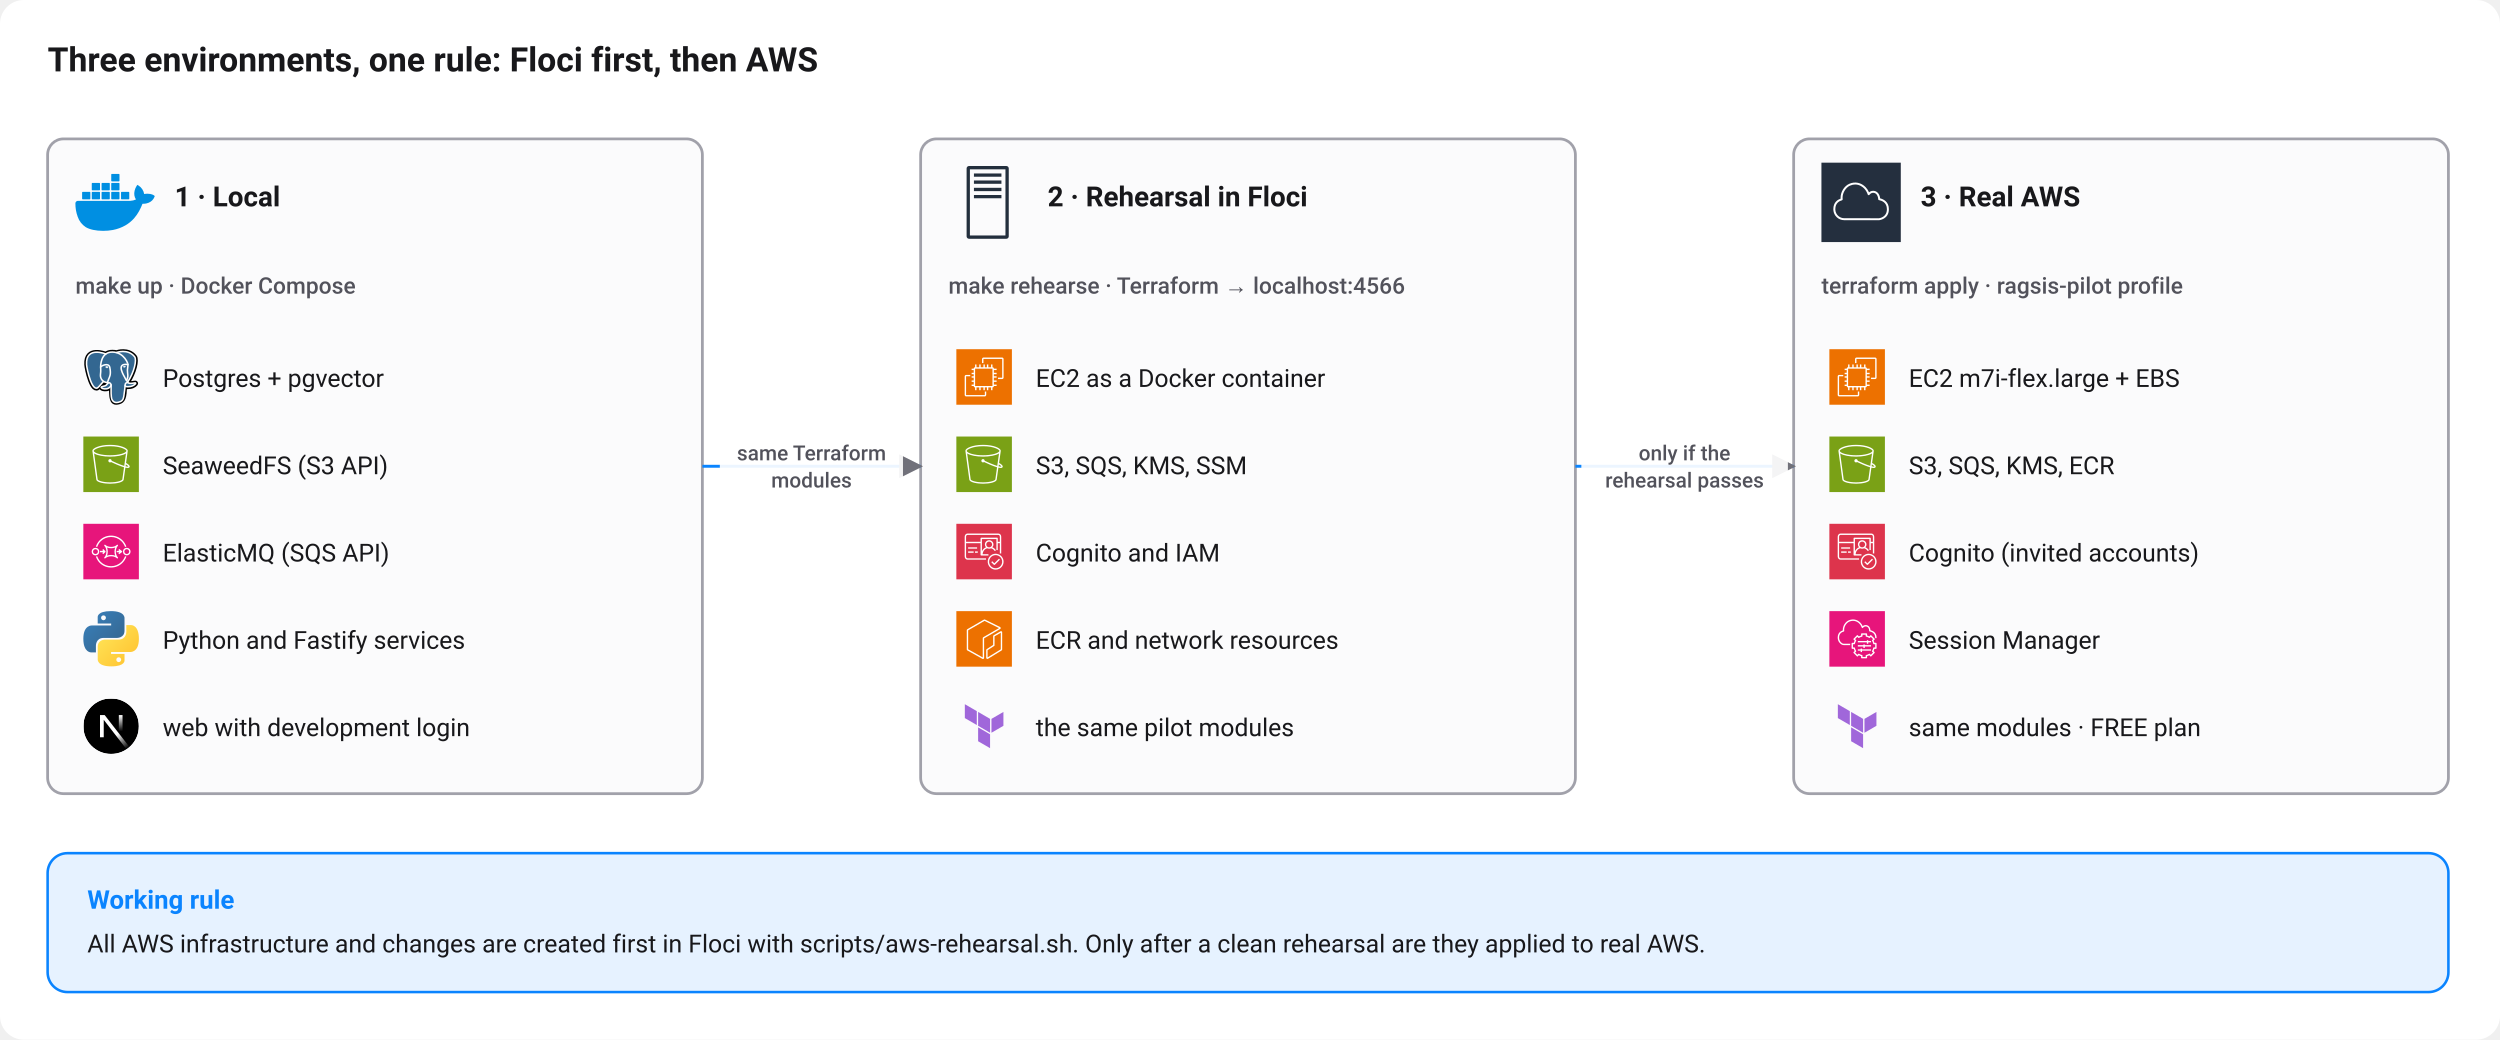
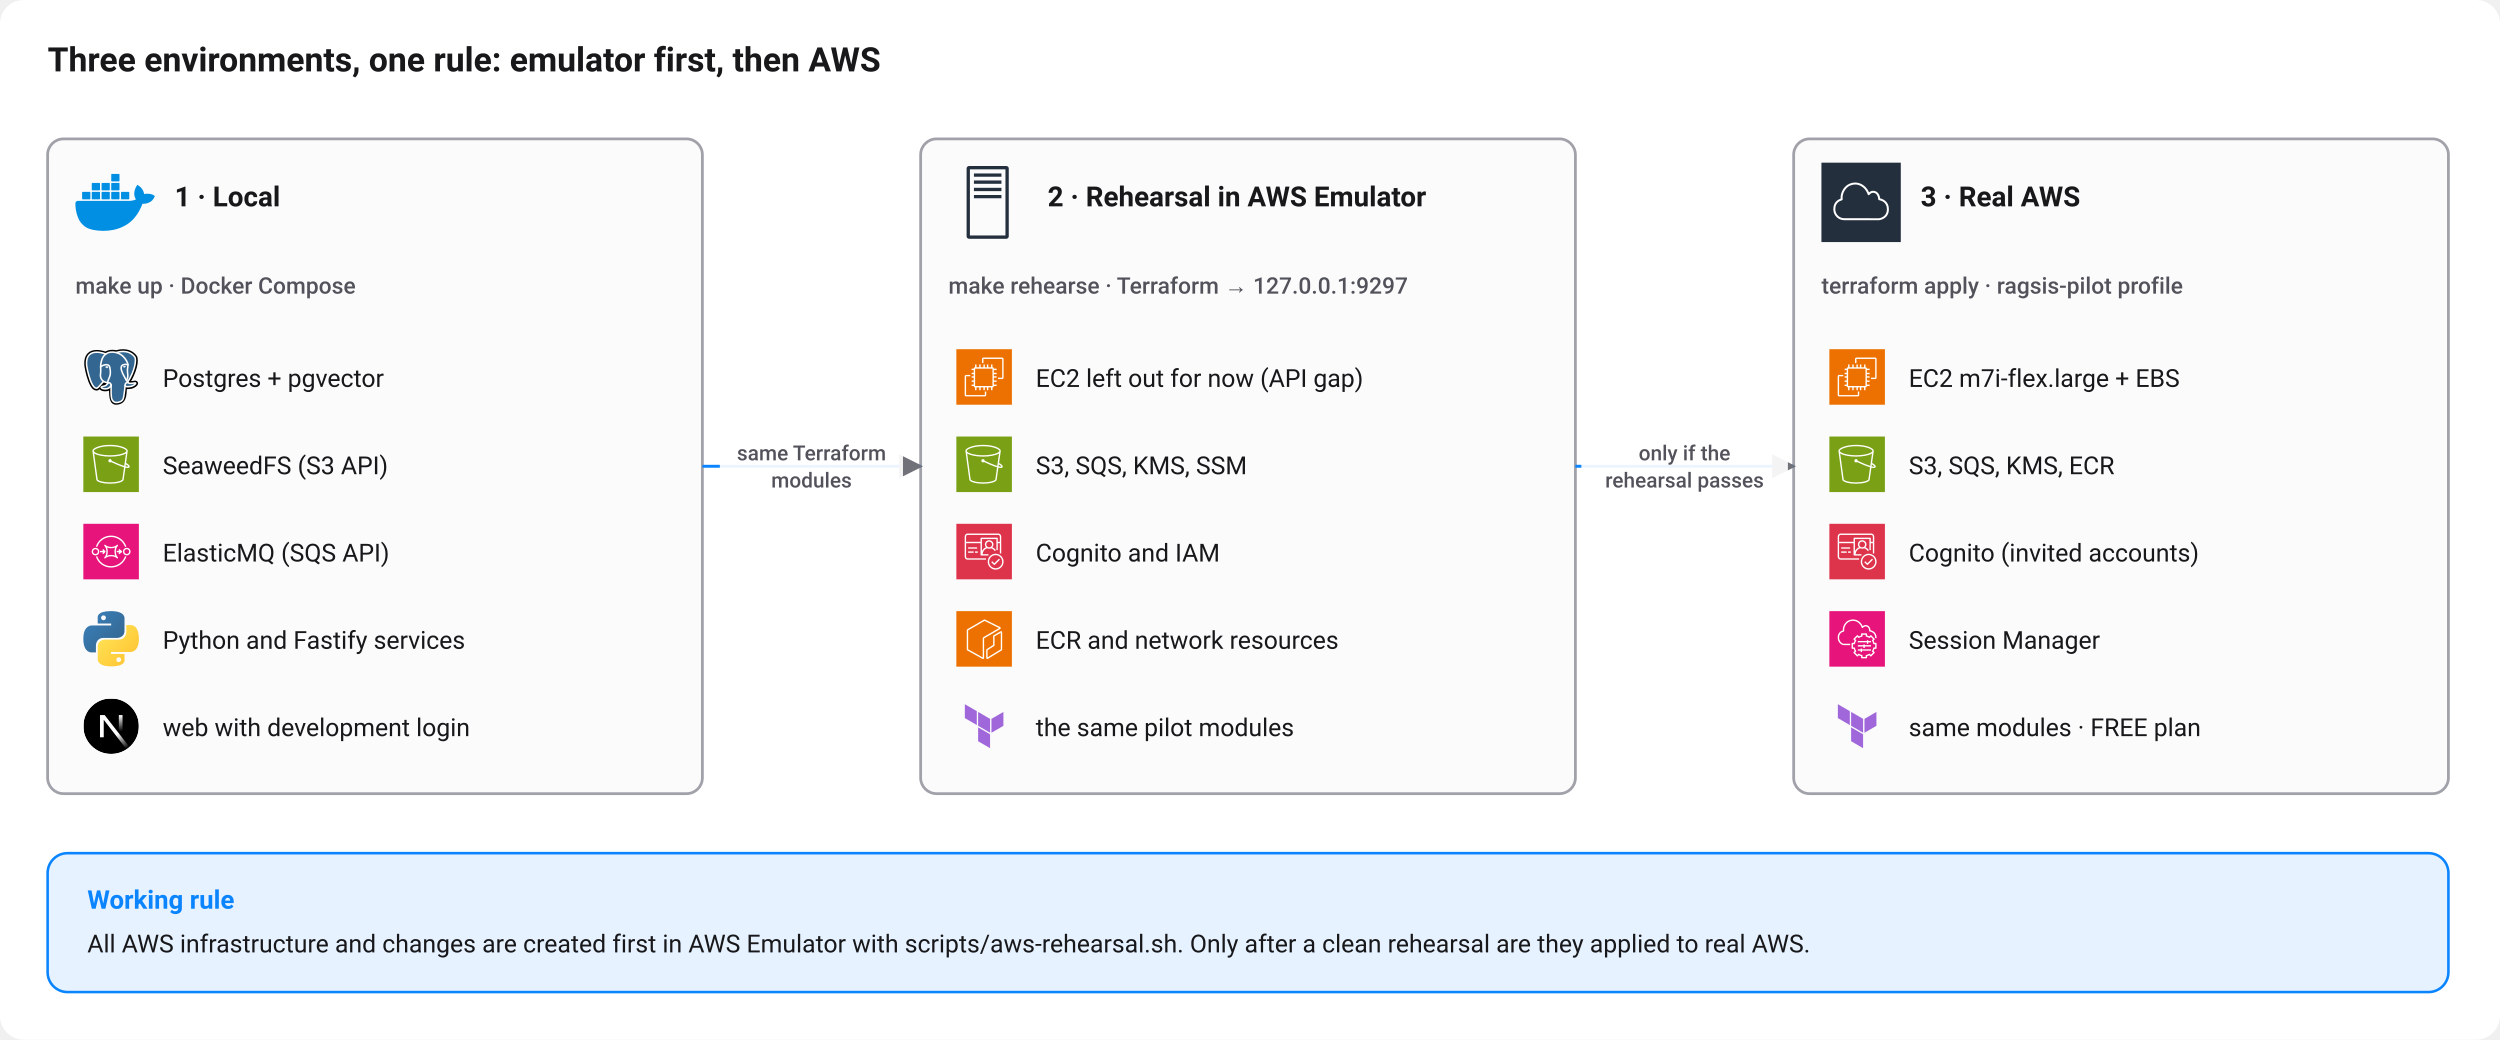
<svg xmlns="http://www.w3.org/2000/svg" viewBox="0 0 1260 524" width="1260" height="524" font-family="ui-sans-serif, system-ui, -apple-system, 'Segoe UI', Roboto, 'Helvetica Neue', Arial, sans-serif" role="img" aria-labelledby="t d">
  <defs>
    <marker id="arrow" viewBox="0 0 10 10" refX="9" refY="5" markerWidth="8" markerHeight="8" orient="auto">
      <path d="M0,0 L10,5 L0,10 z" fill="#71717a" />
    </marker>
    <marker id="arrow-s" viewBox="0 0 10 10" refX="1" refY="5" markerWidth="8" markerHeight="8" orient="auto-start-reverse">
      <path d="M0,0 L10,5 L0,10 z" fill="#71717a" />
    </marker>
  </defs>
  <rect width="1260" height="524" rx="12" fill="#ffffff" />
-   <text x="24.0" y="36.0" font-size="17" font-weight="700" fill="#18181b" text-anchor="start">Three environments, one rule: Floci first, then AWS</text>
+   <text x="24.0" y="36.0" font-size="17" font-weight="700" fill="#18181b" text-anchor="start">Three environments, one rule: emulator first, then AWS</text>
  <rect x="24" y="70" width="330" height="330" rx="8" fill="#fbfbfc" stroke="#a1a1aa" stroke-width="1.4" />
  <text x="36.0" y="89.0" font-size="12.5" font-weight="600" fill="#52525b" text-anchor="start" />
  <svg x="38.0" y="82.0" width="40.0" height="40.0" viewBox="0 0 24 24" preserveAspectRatio="xMidYMid meet">
    <g fill="#008fe2">
      <path d="M13.98 11.08h2.12a.19.19 0 0 0 .19-.19V9.01a.19.19 0 0 0-.19-.19h-2.12a.18.18 0 0 0-.18.18v1.9c0 .1.08.18.18.18m-2.95-5.43h2.12a.19.19 0 0 0 .18-.19V3.57a.19.19 0 0 0-.18-.18h-2.12a.18.18 0 0 0-.19.18v1.9c0 .1.09.18.19.18m0 2.71h2.12a.19.19 0 0 0 .18-.18V6.29a.19.19 0 0 0-.18-.18h-2.12a.18.18 0 0 0-.19.18v1.89c0 .1.09.18.19.18m-2.93 0h2.12a.19.19 0 0 0 .18-.18V6.29a.18.18 0 0 0-.18-.18H8.1a.18.18 0 0 0-.18.18v1.89c0 .1.08.18.18.18m-2.96 0h2.11a.19.19 0 0 0 .19-.18V6.29a.18.18 0 0 0-.19-.18H5.14a.19.19 0 0 0-.19.18v1.89c0 .1.08.18.19.18m5.89 2.72h2.12a.19.19 0 0 0 .18-.19V9.01a.19.19 0 0 0-.18-.19h-2.12a.18.18 0 0 0-.19.18v1.9c0 .1.09.18.19.18m-2.93 0h2.12a.18.18 0 0 0 .18-.19V9.01a.18.18 0 0 0-.18-.19H8.1a.18.18 0 0 0-.18.18v1.9c0 .1.08.18.18.18m-2.96 0h2.11a.18.18 0 0 0 .19-.19V9.01a.18.18 0 0 0-.18-.19H5.14a.19.19 0 0 0-.19.19v1.88c0 .1.08.19.19.19m-2.92 0h2.12a.18.18 0 0 0 .18-.19V9.01a.18.18 0 0 0-.18-.19H2.22a.18.18 0 0 0-.19.18v1.9c0 .1.08.18.19.18m21.54-1.19c-.06-.05-.67-.51-1.95-.51-.34 0-.68.03-1.01.09a3.77 3.77 0 0 0-1.72-2.57l-.34-.2-.23.33a4.6 4.6 0 0 0-.6 1.43c-.24.97-.1 1.88.4 2.66a4.7 4.7 0 0 1-1.75.42H.76a.75.75 0 0 0-.76.75 11.38 11.38 0 0 0 .7 4.06 6.03 6.03 0 0 0 2.4 3.12c1.18.73 3.1 1.14 5.28 1.14.98 0 1.96-.08 2.93-.26a12.25 12.25 0 0 0 3.82-1.4 10.5 10.5 0 0 0 2.61-2.13c1.25-1.42 2-3 2.55-4.4h.23c1.37 0 2.21-.55 2.68-1 .3-.3.55-.66.7-1.06l.1-.28Z" />
    </g>
  </svg>
  <text x="88.0" y="104.0" font-size="14" font-weight="700" fill="#18181b" text-anchor="start">1 · Local</text>
  <text x="38.0" y="148.0" font-size="11.5" font-weight="500" fill="#52525b" text-anchor="start">make up · Docker Compose</text>
  <svg x="42.0" y="176.0" width="28.0" height="28.0" viewBox="0 0 432.071 445.383" preserveAspectRatio="xMidYMid meet">
    <g style="fill-rule:nonzero;clip-rule:nonzero;fill:none;stroke:#fff;stroke-width:12.465;stroke-linecap:round;stroke-linejoin:round;stroke-miterlimit:4">
      <path d="M323.205 324.227c2.833-23.601 1.984-27.062 19.563-23.239l4.463.392c13.517.615 31.199-2.174 41.587-7 22.362-10.376 35.622-27.7 13.572-23.148-50.297 10.376-53.755-6.655-53.755-6.655 53.111-78.803 75.313-178.836 56.149-203.322-52.27-66.789-142.748-35.206-144.262-34.386l-.482.089c-9.938-2.062-21.06-3.294-33.554-3.496-22.761-.374-40.032 5.967-53.133 15.904 0 0-161.408-66.498-153.899 83.628 1.597 31.936 45.777 241.655 98.47 178.31 19.259-23.163 37.871-42.748 37.871-42.748 9.242 6.14 20.307 9.272 31.912 8.147l.897-.765c-.281 2.876-.157 5.689.359 9.019-13.572 15.167-9.584 17.83-36.723 23.416-27.457 5.659-11.326 15.734-.797 18.367 12.768 3.193 42.305 7.716 62.268-20.224l-.795 3.188c5.325 4.26 4.965 30.619 5.72 49.452.756 18.834 2.017 36.409 5.856 46.771 3.839 10.36 8.369 37.05 44.036 29.406 29.809-6.388 52.6-15.582 54.677-101.107" style="fill:#000;stroke:#000;stroke-width:37.395;stroke-linecap:butt;stroke-linejoin:miter" />
      <path stroke="none" d="M402.395 271.23c-50.302 10.376-53.76-6.655-53.76-6.655 53.111-78.808 75.313-178.843 56.153-203.326-52.27-66.785-142.752-35.2-144.262-34.38l-.486.087c-9.938-2.063-21.06-3.292-33.56-3.496-22.761-.373-40.026 5.967-53.127 15.902 0 0-161.411-66.495-153.904 83.63 1.597 31.938 45.776 241.657 98.471 178.312 19.26-23.163 37.869-42.748 37.869-42.748 9.243 6.14 20.308 9.272 31.908 8.147l.901-.765c-.28 2.876-.152 5.689.361 9.019-13.575 15.167-9.586 17.83-36.723 23.416-27.459 5.659-11.328 15.734-.796 18.367 12.768 3.193 42.307 7.716 62.266-20.224l-.796 3.188c5.319 4.26 9.054 27.711 8.428 48.969-.626 21.259-1.044 35.854 3.147 47.254 4.191 11.4 8.368 37.05 44.042 29.406 29.809-6.388 45.256-22.942 47.405-50.555 1.525-19.631 4.976-16.729 5.194-34.28l2.768-8.309c3.192-26.611.507-35.196 18.872-31.203l4.463.392c13.517.615 31.208-2.174 41.591-7 22.358-10.376 35.618-27.7 13.573-23.148z" style="fill:#336791;stroke:none" />
      <path d="M215.866 286.484c-1.385 49.516.348 99.377 5.193 111.495 4.848 12.118 15.223 35.688 50.9 28.045 29.806-6.39 40.651-18.756 45.357-46.051 3.466-20.082 10.148-75.854 11.005-87.281M173.104 38.256S11.583-27.76 19.092 122.365c1.597 31.938 45.779 241.664 98.473 178.316 19.256-23.166 36.671-41.335 36.671-41.335M260.349 26.207c-5.591 1.753 89.848-34.889 144.087 34.417 19.159 24.484-3.043 124.519-56.153 203.329" />
      <path d="M348.282 263.953s3.461 17.036 53.764 6.653c22.04-4.552 8.776 12.774-13.577 23.155-18.345 8.514-59.474 10.696-60.146-1.069-1.729-30.355 21.647-21.133 19.96-28.739-1.525-6.85-11.979-13.573-18.894-30.338-6.037-14.633-82.796-126.849 21.287-110.183 3.813-.789-27.146-99.002-124.553-100.599-97.385-1.597-94.19 119.762-94.19 119.762" style="stroke-linejoin:bevel" />
      <path d="M188.604 274.334c-13.577 15.166-9.584 17.829-36.723 23.417-27.459 5.66-11.326 15.733-.797 18.365 12.768 3.195 42.307 7.718 62.266-20.229 6.078-8.509-.036-22.086-8.385-25.547-4.034-1.671-9.428-3.765-16.361 3.994z" />
      <path d="M187.715 274.069c-1.368-8.917 2.93-19.528 7.536-31.942 6.922-18.626 22.893-37.255 10.117-96.339-9.523-44.029-73.396-9.163-73.436-3.193-.039 5.968 2.889 30.26-1.067 58.548-5.162 36.913 23.488 68.132 56.479 64.938" />
      <path d="M172.517 141.7c-.288 2.039 3.733 7.48 8.976 8.207 5.234.73 9.714-3.522 9.998-5.559.284-2.039-3.732-4.285-8.977-5.015-5.237-.731-9.719.333-9.996 2.367z" style="fill:#fff;stroke-width:4.155;stroke-linecap:butt;stroke-linejoin:miter" />
      <path d="M331.941 137.543c.284 2.039-3.732 7.48-8.976 8.207-5.238.73-9.718-3.522-10.005-5.559-.277-2.039 3.74-4.285 8.979-5.015 5.239-.73 9.718.333 10.002 2.368z" style="fill:#fff;stroke-width:2.078;stroke-linecap:butt;stroke-linejoin:miter" />
      <path d="M350.676 123.432c.863 15.994-3.445 26.888-3.988 43.914-.804 24.748 11.799 53.074-7.191 81.435" />
    </g>
  </svg>
  <text x="82.0" y="195.0" font-size="12.5" font-weight="400" fill="#18181b" text-anchor="start">Postgres + pgvector</text>
  <svg x="42.0" y="220.0" width="28.0" height="28.0" viewBox="0 0 80 80" preserveAspectRatio="xMidYMid meet">
    <g stroke="none" stroke-width="1" fill="none" fill-rule="evenodd">
      <g fill="#7AA116">
        <rect x="0" y="0" width="80" height="80" />
      </g>
      <g transform="translate(12.9999, 11.9996)" fill="#FFFFFF">
        <path d="M47.836,30.893 L48.22,28.189 C51.761,30.31 51.807,31.186 51.806,31.21 C51.8,31.215 51.196,31.719 47.836,30.893 L47.836,30.893 Z M45.893,30.353 C39.773,28.501 31.25,24.591 27.801,22.961 C27.801,22.947 27.805,22.934 27.805,22.92 C27.805,21.595 26.727,20.517 25.401,20.517 C24.077,20.517 22.999,21.595 22.999,22.92 C22.999,24.245 24.077,25.323 25.401,25.323 C25.983,25.323 26.511,25.106 26.928,24.761 C30.986,26.682 39.443,30.535 45.608,32.355 L43.17,49.561 C43.163,49.608 43.16,49.655 43.16,49.702 C43.16,51.217 36.453,54 25.494,54 C14.419,54 7.641,51.217 7.641,49.702 C7.641,49.656 7.638,49.611 7.632,49.566 L2.538,12.359 C6.947,15.394 16.43,17 25.5,17 C34.556,17 44.023,15.4 48.441,12.374 L45.893,30.353 Z M2,8.478 C2.072,7.162 9.634,2 25.5,2 C41.364,2 48.927,7.161 49,8.478 L49,8.927 C48.13,11.878 38.33,15 25.5,15 C12.648,15 2.843,11.868 2,8.913 L2,8.478 Z M51,8.5 C51,5.035 41.066,0 25.5,0 C9.934,0 0,5.035 0,8.5 L0.094,9.254 L5.642,49.778 C5.775,54.31 17.861,56 25.494,56 C34.966,56 45.029,53.822 45.159,49.781 L47.555,32.884 C48.888,33.203 49.985,33.366 50.866,33.366 C52.049,33.366 52.849,33.077 53.334,32.499 C53.732,32.025 53.884,31.451 53.77,30.84 C53.511,29.456 51.868,27.964 48.522,26.055 L50.898,9.293 L51,8.5 Z" />
      </g>
    </g>
  </svg>
  <text x="82.0" y="239.0" font-size="12.5" font-weight="400" fill="#18181b" text-anchor="start">SeaweedFS (S3 API)</text>
  <svg x="42.0" y="264.0" width="28.0" height="28.0" viewBox="0 0 80 80" preserveAspectRatio="xMidYMid meet">
    <g stroke="none" stroke-width="1" fill="none" fill-rule="evenodd">
      <g fill="#E7157B">
        <rect x="0" y="0" width="80" height="80" />
      </g>
      <path d="M28.717,43.688 L31.719,40.722 C31.907,40.536 32.013,40.283 32.014,40.02 C32.015,39.756 31.91,39.503 31.723,39.316 L28.721,36.316 L27.302,37.718 L28.59,39.006 L24.009,39.006 L24.009,40.994 L28.606,40.994 L27.306,42.278 L28.717,43.688 Z M51.628,43.778 L55.63,40.793 C55.88,40.605 56.03,40.311 56.03,39.999 C56.03,39.686 55.88,39.391 55.629,39.203 L51.627,36.222 L50.426,37.813 L52.027,39.006 L48.024,39.006 L48.024,40.994 L52.026,40.994 L50.425,42.187 L51.628,43.778 Z M35.208,40 C35.208,42.111 34.843,44.101 34.16,45.833 C35.961,45.141 37.991,44.795 40.019,44.795 C42.048,44.795 44.078,45.141 45.877,45.833 C45.196,44.101 44.83,42.111 44.83,40 C44.83,37.889 45.196,35.9 45.877,34.167 C42.278,35.55 37.761,35.55 34.16,34.167 C34.843,35.9 35.208,37.889 35.208,40 L35.208,40 Z M30.306,49.651 C30.111,49.457 30.013,49.203 30.013,48.948 C30.013,48.694 30.111,48.439 30.306,48.245 C32.122,46.441 33.207,43.358 33.207,40 C33.207,36.642 32.122,33.559 30.306,31.755 C30.111,31.561 30.013,31.306 30.013,31.052 C30.013,30.797 30.111,30.543 30.306,30.349 C30.697,29.96 31.33,29.96 31.721,30.349 C35.598,34.202 44.44,34.202 48.318,30.349 C48.709,29.96 49.341,29.96 49.733,30.349 C49.928,30.543 50.026,30.797 50.026,31.052 C50.026,31.306 49.928,31.561 49.733,31.755 C47.916,33.559 46.832,36.642 46.832,40 C46.832,43.358 47.916,46.441 49.733,48.245 C49.928,48.439 50.026,48.694 50.026,48.948 C50.026,49.203 49.928,49.457 49.733,49.651 C49.537,49.845 49.281,49.943 49.025,49.943 C48.769,49.943 48.513,49.845 48.318,49.651 C44.44,45.798 35.598,45.798 31.721,49.651 C31.33,50.04 30.697,50.04 30.306,49.651 L30.306,49.651 Z M66.001,40.005 C66.001,39.078 65.638,38.207 64.978,37.552 C64.298,36.875 63.403,36.538 62.51,36.538 C61.616,36.538 60.722,36.875 60.041,37.552 C58.679,38.904 58.679,41.105 60.041,42.458 C61.402,43.81 63.615,43.811 64.978,42.458 C65.638,41.803 66.001,40.932 66.001,40.005 L66.001,40.005 Z M66.393,43.864 C65.323,44.928 63.917,45.459 62.51,45.459 C61.103,45.459 59.697,44.928 58.626,43.864 C56.484,41.736 56.484,38.274 58.626,36.146 C60.769,34.017 64.253,34.019 66.393,36.146 C68.536,38.274 68.536,41.736 66.393,43.864 L66.393,43.864 Z M20.98,40.028 C20.98,39.101 20.617,38.23 19.957,37.575 C19.298,36.92 18.421,36.559 17.489,36.559 C16.557,36.559 15.681,36.92 15.02,37.575 C14.361,38.23 13.999,39.101 13.999,40.028 C13.999,40.953 14.361,41.824 15.02,42.481 C16.34,43.79 18.639,43.79 19.957,42.481 C20.617,41.824 20.98,40.953 20.98,40.028 L20.98,40.028 Z M21.372,43.887 C20.302,44.95 18.896,45.482 17.489,45.482 C16.083,45.482 14.677,44.95 13.605,43.887 C11.465,41.759 11.465,38.297 13.605,36.169 C15.748,34.041 19.231,34.041 21.372,36.169 C23.514,38.297 23.514,41.759 21.372,43.887 L21.372,43.887 Z M54.896,54.856 C50.901,58.826 45.589,61.011 39.939,61.011 C34.288,61.011 28.976,58.826 24.982,54.856 C22.242,52.135 20.734,48.883 19.951,46.635 L18.06,47.285 C18.912,49.731 20.558,53.273 23.567,56.262 C27.939,60.608 33.753,63 39.939,63 C46.124,63 51.938,60.608 56.311,56.262 C58.837,53.753 60.85,50.564 61.979,47.282 L60.086,46.638 C59.053,49.638 57.21,52.557 54.896,54.856 L54.896,54.856 Z M19.95,33.366 L18.061,32.714 C19.272,29.25 21.229,26.061 23.573,23.733 C27.943,19.391 33.755,17 39.939,17 C46.123,17 51.935,19.391 56.305,23.733 C58.771,26.184 60.84,29.457 61.977,32.714 L60.088,33.366 C59.044,30.384 57.15,27.385 54.89,25.139 C50.898,21.172 45.588,18.989 39.939,18.989 C34.29,18.989 28.98,21.172 24.988,25.139 C22.854,27.26 21.065,30.182 19.95,33.366 L19.95,33.366 Z" fill="#FFFFFF" />
    </g>
  </svg>
  <text x="82.0" y="283.0" font-size="12.5" font-weight="400" fill="#18181b" text-anchor="start">ElasticMQ (SQS API)</text>
  <svg x="42.0" y="308.0" width="28.0" height="28.0" viewBox="16 16 32 32" preserveAspectRatio="xMidYMid meet">
    <g fill="none">
      <path fill="url(#i109-a)" d="M31.885 16c-8.124 0-7.617 3.523-7.617 3.523l.01 3.65h7.752v1.095H21.197S16 23.678 16 31.876c0 8.196 4.537 7.906 4.537 7.906h2.708v-3.804s-.146-4.537 4.465-4.537h7.688s4.32.07 4.32-4.175v-7.019S40.374 16 31.885 16zm-4.275 2.454a1.394 1.394 0 1 1 0 2.79 1.393 1.393 0 0 1-1.395-1.395c0-.771.624-1.395 1.395-1.395z" />
      <path fill="url(#i109-b)" d="M32.115 47.833c8.124 0 7.617-3.523 7.617-3.523l-.01-3.65H31.97v-1.095h10.832S48 40.155 48 31.958c0-8.197-4.537-7.906-4.537-7.906h-2.708v3.803s.146 4.537-4.465 4.537h-7.688s-4.32-.07-4.32 4.175v7.019s-.656 4.247 7.833 4.247zm4.275-2.454a1.393 1.393 0 0 1-1.395-1.395 1.394 1.394 0 1 1 1.395 1.395z" />
      <defs>
        <linearGradient id="i109-a" x1="19.075" x2="34.898" y1="18.782" y2="34.658" gradientUnits="userSpaceOnUse">
          <stop stop-color="#387EB8" />
          <stop offset="1" stop-color="#366994" />
        </linearGradient>
        <linearGradient id="i109-b" x1="28.809" x2="45.803" y1="28.882" y2="45.163" gradientUnits="userSpaceOnUse">
          <stop stop-color="#FFE052" />
          <stop offset="1" stop-color="#FFC331" />
        </linearGradient>
      </defs>
    </g>
  </svg>
  <text x="82.0" y="327.0" font-size="12.5" font-weight="400" fill="#18181b" text-anchor="start">Python and Fastify services</text>
  <svg x="42.0" y="352.0" width="28.0" height="28.0" viewBox="0 0 180 180" preserveAspectRatio="xMidYMid meet">
    <mask height="180" id="i110-:r8:mask0_408_134" maskUnits="userSpaceOnUse" width="180" x="0" y="0" style="mask-type: alpha;">
      <circle cx="90" cy="90" fill="black" r="90" />
    </mask>
    <g mask="url(#i110-:r8:mask0_408_134)">
      <circle cx="90" cy="90" data-circle="true" fill="black" r="90" />
      <path d="M149.508 157.52L69.142 54H54V125.97H66.114V69.384L139.999 164.845C143.333 162.614 146.509 160.165 149.508 157.52Z" fill="url(#i110-:r8:paint0_linear_408_134)" />
      <rect fill="url(#i110-:r8:paint1_linear_408_134)" height="72" width="12" x="115" y="54" />
    </g>
    <defs>
      <linearGradient gradientUnits="userSpaceOnUse" id="i110-:r8:paint0_linear_408_134" x1="109" x2="144.5" y1="116.5" y2="160.5">
        <stop stop-color="white" />
        <stop offset="1" stop-color="white" stop-opacity="0" />
      </linearGradient>
      <linearGradient gradientUnits="userSpaceOnUse" id="i110-:r8:paint1_linear_408_134" x1="121" x2="120.799" y1="54" y2="106.875">
        <stop stop-color="white" />
        <stop offset="1" stop-color="white" stop-opacity="0" />
      </linearGradient>
    </defs>
  </svg>
  <text x="82.0" y="371.0" font-size="12.5" font-weight="400" fill="#18181b" text-anchor="start">web with development login</text>
  <rect x="464" y="70" width="330" height="330" rx="8" fill="#fbfbfc" stroke="#a1a1aa" stroke-width="1.4" />
  <text x="476.0" y="89.0" font-size="12.5" font-weight="600" fill="#52525b" text-anchor="start" />
  <svg x="478.0" y="82.0" width="40.0" height="40.0" viewBox="0 0 48 48" preserveAspectRatio="xMidYMid meet">
    <g stroke="none" stroke-width="1" fill="none" fill-rule="evenodd">
      <path d="M15.437,21.52 L32.064,21.52 L32.064,19.52 L15.437,19.52 L15.437,21.52 Z M15.437,17.196 L32.064,17.196 L32.064,15.196 L15.437,15.196 L15.437,17.196 Z M15.437,12.762 L32.064,12.762 L32.064,10.762 L15.437,10.762 L15.437,12.762 Z M15.437,8.494 L32.064,8.494 L32.064,6.494 L15.437,6.494 L15.437,8.494 Z M13,44.013 L34.499,44.013 L34.499,4 L13,4 L13,44.013 Z M35.032,2 L12.468,2 C11.659,2 11,2.659 11,3.469 L11,44.545 C11,45.355 11.659,46.013 12.468,46.013 L35.032,46.013 C35.841,46.013 36.499,45.355 36.499,44.545 L36.499,3.469 C36.499,2.659 35.841,2 35.032,2 L35.032,2 Z" fill="#232F3D" />
    </g>
  </svg>
-   <text x="528.0" y="104.0" font-size="14" font-weight="700" fill="#18181b" text-anchor="start">2 · Rehearsal in Floci</text>
-   <text x="478.0" y="148.0" font-size="11.5" font-weight="500" fill="#52525b" text-anchor="start">make rehearse · Terraform → localhost:4566</text>
+   <text x="528.0" y="104.0" font-size="14" font-weight="700" fill="#18181b" text-anchor="start">2 · Rehearsal in AWS Emulator</text>
+   <text x="478.0" y="148.0" font-size="11.5" font-weight="500" fill="#52525b" text-anchor="start">make rehearse · Terraform → 127.0.0.1:9297</text>
  <svg x="482.0" y="176.0" width="28.0" height="28.0" viewBox="0 0 80 80" preserveAspectRatio="xMidYMid meet">
    <g stroke="none" stroke-width="1" fill="none" fill-rule="evenodd">
      <g fill="#ED7100">
        <rect x="0" y="0" width="80" height="80" />
      </g>
      <path d="M27,53 L52,53 L52,28 L27,28 L27,53 Z M54,28 L58,28 L58,30 L54,30 L54,34 L58,34 L58,36 L54,36 L54,39 L58,39 L58,41 L54,41 L54,45 L58,45 L58,47 L54,47 L54,51 L58,51 L58,53 L54,53 L54,53.136 C54,54.164 53.164,55 52.136,55 L52,55 L52,59 L50,59 L50,55 L46,55 L46,59 L44,59 L44,55 L41,55 L41,59 L39,59 L39,55 L35,55 L35,59 L33,59 L33,55 L29,55 L29,59 L27,59 L27,55 L26.864,55 C25.836,55 25,54.164 25,53.136 L25,53 L22,53 L22,51 L25,51 L25,47 L22,47 L22,45 L25,45 L25,41 L22,41 L22,39 L25,39 L25,36 L22,36 L22,34 L25,34 L25,30 L22,30 L22,28 L25,28 L25,27.864 C25,26.836 25.836,26 26.864,26 L27,26 L27,22 L29,22 L29,26 L33,26 L33,22 L35,22 L35,26 L39,26 L39,22 L41,22 L41,26 L44,26 L44,22 L46,22 L46,26 L50,26 L50,22 L52,22 L52,26 L52.136,26 C53.164,26 54,26.836 54,27.864 L54,28 Z M41,65.876 C41,65.944 40.944,66 40.876,66 L14.124,66 C14.056,66 14,65.944 14,65.876 L14,39.124 C14,39.056 14.056,39 14.124,39 L20,39 L20,37 L14.124,37 C12.953,37 12,37.953 12,39.124 L12,65.876 C12,67.047 12.953,68 14.124,68 L40.876,68 C42.047,68 43,67.047 43,65.876 L43,61 L41,61 L41,65.876 Z M68,14.124 L68,40.876 C68,42.047 67.047,43 65.876,43 L60,43 L60,41 L65.876,41 C65.944,41 66,40.944 66,40.876 L66,14.124 C66,14.056 65.944,14 65.876,14 L39.124,14 C39.056,14 39,14.056 39,14.124 L39,20 L37,20 L37,14.124 C37,12.953 37.953,12 39.124,12 L65.876,12 C67.047,12 68,12.953 68,14.124 L68,14.124 Z" fill="#FFFFFF" />
    </g>
  </svg>
-   <text x="522.0" y="195.0" font-size="12.5" font-weight="400" fill="#18181b" text-anchor="start">EC2 as a Docker container</text>
+   <text x="522.0" y="195.0" font-size="12.5" font-weight="400" fill="#18181b" text-anchor="start">EC2 left out for now (API gap)</text>
  <svg x="482.0" y="220.0" width="28.0" height="28.0" viewBox="0 0 80 80" preserveAspectRatio="xMidYMid meet">
    <g stroke="none" stroke-width="1" fill="none" fill-rule="evenodd">
      <g fill="#7AA116">
        <rect x="0" y="0" width="80" height="80" />
      </g>
      <g transform="translate(12.9999, 11.9996)" fill="#FFFFFF">
        <path d="M47.836,30.893 L48.22,28.189 C51.761,30.31 51.807,31.186 51.806,31.21 C51.8,31.215 51.196,31.719 47.836,30.893 L47.836,30.893 Z M45.893,30.353 C39.773,28.501 31.25,24.591 27.801,22.961 C27.801,22.947 27.805,22.934 27.805,22.92 C27.805,21.595 26.727,20.517 25.401,20.517 C24.077,20.517 22.999,21.595 22.999,22.92 C22.999,24.245 24.077,25.323 25.401,25.323 C25.983,25.323 26.511,25.106 26.928,24.761 C30.986,26.682 39.443,30.535 45.608,32.355 L43.17,49.561 C43.163,49.608 43.16,49.655 43.16,49.702 C43.16,51.217 36.453,54 25.494,54 C14.419,54 7.641,51.217 7.641,49.702 C7.641,49.656 7.638,49.611 7.632,49.566 L2.538,12.359 C6.947,15.394 16.43,17 25.5,17 C34.556,17 44.023,15.4 48.441,12.374 L45.893,30.353 Z M2,8.478 C2.072,7.162 9.634,2 25.5,2 C41.364,2 48.927,7.161 49,8.478 L49,8.927 C48.13,11.878 38.33,15 25.5,15 C12.648,15 2.843,11.868 2,8.913 L2,8.478 Z M51,8.5 C51,5.035 41.066,0 25.5,0 C9.934,0 0,5.035 0,8.5 L0.094,9.254 L5.642,49.778 C5.775,54.31 17.861,56 25.494,56 C34.966,56 45.029,53.822 45.159,49.781 L47.555,32.884 C48.888,33.203 49.985,33.366 50.866,33.366 C52.049,33.366 52.849,33.077 53.334,32.499 C53.732,32.025 53.884,31.451 53.77,30.84 C53.511,29.456 51.868,27.964 48.522,26.055 L50.898,9.293 L51,8.5 Z" />
      </g>
    </g>
  </svg>
  <text x="522.0" y="239.0" font-size="12.5" font-weight="400" fill="#18181b" text-anchor="start">S3, SQS, KMS, SSM</text>
  <svg x="482.0" y="264.0" width="28.0" height="28.0" viewBox="0 0 80 80" preserveAspectRatio="xMidYMid meet">
    <g stroke="none" stroke-width="1" fill="none" fill-rule="evenodd">
      <g fill="#DD344C">
        <rect x="0" y="0" width="80" height="80" />
      </g>
      <path d="M16.964,35.808 L29.869,35.808 L29.869,33.825 L16.964,33.825 L16.964,35.808 Z M61.376,50.231 L62.779,51.633 L55.407,58.994 C55.213,59.187 54.959,59.284 54.705,59.284 C54.451,59.284 54.197,59.187 54.004,58.994 L50.295,55.291 L51.699,53.89 L54.705,56.891 L61.376,50.231 Z M65.944,55.694 C65.718,57.557 64.959,59.291 63.747,60.709 C62.886,61.716 61.799,62.548 60.604,63.115 C59.001,63.876 57.22,64.164 55.446,63.948 C53.721,63.738 52.095,63.058 50.74,61.982 C48.137,59.916 46.822,56.711 47.222,53.409 C47.601,50.288 49.492,47.566 52.28,46.127 C53.616,45.438 55.08,45.084 56.57,45.084 C56.952,45.084 57.337,45.108 57.721,45.155 C60.834,45.534 63.55,47.437 64.981,50.243 C65.84,51.926 66.172,53.811 65.944,55.694 L65.944,55.694 Z M66.75,49.344 C65.018,45.948 61.732,43.646 57.962,43.187 C55.681,42.908 53.403,43.317 51.369,44.366 C47.996,46.106 45.709,49.398 45.251,53.171 C44.768,57.161 46.358,61.036 49.505,63.535 C51.146,64.837 53.117,65.661 55.205,65.916 C55.667,65.972 56.13,66 56.592,66 C58.271,66 59.93,65.629 61.456,64.906 C62.902,64.22 64.218,63.213 65.257,61.995 C66.723,60.28 67.643,58.184 67.916,55.932 C68.191,53.657 67.788,51.379 66.75,49.344 L66.75,49.344 Z M26.891,41.756 L30.862,41.756 L30.862,39.773 L26.891,39.773 L26.891,41.756 Z M16.964,41.756 L24.905,41.756 L24.905,39.773 L16.964,39.773 L16.964,41.756 Z M16.106,15.983 L60.508,15.983 C61.677,15.983 62.628,17.139 62.628,18.561 L62.628,25.895 L59.65,25.895 L59.65,20.939 C59.65,20.392 59.206,19.948 58.657,19.948 L35.825,19.948 C35.276,19.948 34.832,20.392 34.832,20.939 L34.832,25.895 L13.985,25.895 L13.985,18.561 C13.985,17.163 14.957,15.983 16.106,15.983 L16.106,15.983 Z M47.256,25.608 C49.561,25.608 51.436,27.461 51.436,29.739 C51.436,31.241 50.608,32.623 49.273,33.347 C48.007,34.034 46.48,34.025 45.23,33.348 C43.901,32.622 43.076,31.24 43.076,29.739 C43.076,27.461 44.95,25.608 47.256,25.608 L47.256,25.608 Z M13.985,47.108 L13.985,27.878 L34.832,27.878 L34.832,44.729 C34.832,45.278 35.276,45.721 35.825,45.721 L46.203,45.721 L46.203,43.738 L37.912,43.738 C37.998,39.771 40.636,36.344 44.434,35.25 C46.189,36.07 48.285,36.078 50.067,35.249 C52.229,35.873 54.121,37.318 55.293,39.254 L56.992,38.227 C55.789,36.243 53.963,34.695 51.845,33.795 C52.838,32.694 53.422,31.263 53.422,29.739 C53.422,26.368 50.655,23.625 47.256,23.625 C43.856,23.625 41.09,26.368 41.09,29.739 C41.09,31.257 41.668,32.683 42.654,33.784 C40,34.9 37.928,36.992 36.818,39.573 L36.818,21.93 L57.665,21.93 L57.665,37.79 L59.65,37.79 L59.65,27.878 L62.628,27.878 L62.629,42.747 L64.615,42.747 L64.614,18.561 C64.614,16.046 62.772,14 60.508,14 L16.106,14 C13.841,14 12,16.046 12,18.561 L12,47.108 C12,49.623 13.841,51.668 16.106,51.668 L42.774,51.668 L42.774,49.686 L16.106,49.686 C14.957,49.686 13.985,48.506 13.985,47.108 L13.985,47.108 Z" fill="#FFFFFF" />
    </g>
  </svg>
  <text x="522.0" y="283.0" font-size="12.5" font-weight="400" fill="#18181b" text-anchor="start">Cognito and IAM</text>
  <svg x="482.0" y="308.0" width="28.0" height="28.0" viewBox="0 0 80 80" preserveAspectRatio="xMidYMid meet">
    <g stroke="none" stroke-width="1" fill="none" fill-rule="evenodd">
      <g fill="#ED7100">
        <rect x="0" y="0" width="80" height="80" />
      </g>
      <path d="M38.788,37.578 C38.293,37.866 37.986,38.4 37.986,38.974 L37.986,66.72 L16.999,54.984 L16.999,27.708 L40.557,14.059 L61.485,24.428 L38.788,37.578 Z M63.92,24.402 C63.92,23.828 63.613,23.292 63.06,22.975 L41.346,12.215 C40.851,11.929 40.235,11.928 39.74,12.216 L15.802,26.084 C15.308,26.372 15,26.906 15,27.48 L15,55.216 C15,55.789 15.308,56.324 15.817,56.62 L37.574,68.785 C37.822,68.929 38.101,69 38.378,69 C38.655,69 38.934,68.929 39.181,68.785 C39.677,68.499 39.984,67.964 39.984,67.389 L39.984,39.201 L63.118,25.798 C63.613,25.511 63.92,24.977 63.92,24.402 L63.92,24.402 Z M63.969,55.047 L44.981,66.661 L44.981,56.262 L54.882,49.873 L54.95,49.424 C54.968,49.307 54.975,49.307 54.975,48.766 L55.006,36.36 L64,31.148 L63.969,55.047 Z M65.197,29.072 C64.7,28.782 64.084,28.783 63.589,29.072 L54.014,34.618 C53.714,34.782 53.008,35.166 53.008,35.958 L52.976,48.717 L43.851,54.606 C43.306,54.931 42.982,55.445 42.982,55.989 L42.982,67.308 C42.982,67.875 43.287,68.391 43.798,68.687 C44.065,68.841 44.362,68.919 44.657,68.919 C44.948,68.919 45.239,68.845 45.502,68.692 L65.168,56.664 C65.662,56.376 65.968,55.842 65.968,55.271 L66,30.466 C66,29.893 65.692,29.358 65.197,29.072 L65.197,29.072 Z" fill="#FFFFFF" />
    </g>
  </svg>
  <text x="522.0" y="327.0" font-size="12.5" font-weight="400" fill="#18181b" text-anchor="start">ECR and network resources</text>
  <svg x="482.0" y="352.0" width="28.0" height="28.0" viewBox="0 0 50 72" preserveAspectRatio="xMidYMid meet">
    <defs>
      <style>.i116-cls-1{fill:#a067da;fill-rule:evenodd;stroke-width:0}</style>
    </defs>
    <path d="m17.2 17.5 15.5 9v18l-15.5-9v-18ZM34.5 26.5v18l15.5-9v-18l-15.5 9ZM0 7.5v18l15.5 9v-18L0 7.5ZM17.2 55.5l15.5 9v-18l-15.5-9v18Z" class="i116-cls-1" />
  </svg>
  <text x="522.0" y="371.0" font-size="12.5" font-weight="400" fill="#18181b" text-anchor="start">the same pilot modules</text>
  <rect x="904" y="70" width="330" height="330" rx="8" fill="#fbfbfc" stroke="#a1a1aa" stroke-width="1.4" />
  <text x="916.0" y="89.0" font-size="12.5" font-weight="600" fill="#52525b" text-anchor="start" />
  <svg x="918.0" y="82.0" width="40.0" height="40.0" viewBox="0 0 40 40" preserveAspectRatio="xMidYMid meet">
    <g stroke="none" stroke-width="1" fill="none" fill-rule="evenodd">
      <rect fill="#242F3E" x="0" y="0" width="40" height="40" />
      <path d="M28.993,27.995 L11.487,27.976 C9.121,27.974 7.154,26.129 7.012,23.775 C7.004,23.652 7,23.526 7,23.397 C7,20.299 9.091,19.287 10.337,18.959 C10.577,18.896 10.735,18.666 10.707,18.419 C10.676,18.149 10.659,17.875 10.659,17.596 C10.659,15.132 12.308,12.482 14.415,11.563 C15.359,11.15 16.232,10.986 17.023,10.986 C19.276,10.986 20.867,12.315 21.561,13.033 C22.329,13.826 22.927,14.838 23.34,16.042 C23.4,16.219 23.555,16.347 23.74,16.374 C23.918,16.401 24.109,16.323 24.219,16.171 C24.807,15.35 25.766,14.982 26.659,15.239 C27.782,15.56 28.516,16.727 28.62,18.307 C28.578,18.576 28.759,18.829 29.027,18.877 C30.222,19.089 33,19.957 33,23.44 C33,27.589 29.114,27.982 28.993,27.995 M29.594,17.974 C29.379,16.067 28.4,14.696 26.934,14.278 C25.899,13.982 24.811,14.245 23.989,14.95 C23.553,13.936 22.979,13.06 22.28,12.338 C20.023,10.005 16.933,9.372 14.014,10.646 C11.531,11.73 9.659,14.718 9.659,17.596 C9.659,17.77 9.665,17.943 9.676,18.114 C8.319,18.573 6,19.875 6,23.397 C6,23.549 6.004,23.696 6.014,23.838 C6.188,26.716 8.593,28.973 11.486,28.976 L29.034,28.993 C29.084,28.989 34,28.519 34,23.44 C34,19.502 31.003,18.314 29.594,17.974" fill="#FFFFFF" />
    </g>
  </svg>
  <text x="968.0" y="104.0" font-size="14" font-weight="700" fill="#18181b" text-anchor="start">3 · Real AWS</text>
  <text x="918.0" y="148.0" font-size="11.5" font-weight="500" fill="#52525b" text-anchor="start">terraform apply · ragsis-pilot profile</text>
  <svg x="922.0" y="176.0" width="28.0" height="28.0" viewBox="0 0 80 80" preserveAspectRatio="xMidYMid meet">
    <g stroke="none" stroke-width="1" fill="none" fill-rule="evenodd">
      <g fill="#ED7100">
        <rect x="0" y="0" width="80" height="80" />
      </g>
      <path d="M27,53 L52,53 L52,28 L27,28 L27,53 Z M54,28 L58,28 L58,30 L54,30 L54,34 L58,34 L58,36 L54,36 L54,39 L58,39 L58,41 L54,41 L54,45 L58,45 L58,47 L54,47 L54,51 L58,51 L58,53 L54,53 L54,53.136 C54,54.164 53.164,55 52.136,55 L52,55 L52,59 L50,59 L50,55 L46,55 L46,59 L44,59 L44,55 L41,55 L41,59 L39,59 L39,55 L35,55 L35,59 L33,59 L33,55 L29,55 L29,59 L27,59 L27,55 L26.864,55 C25.836,55 25,54.164 25,53.136 L25,53 L22,53 L22,51 L25,51 L25,47 L22,47 L22,45 L25,45 L25,41 L22,41 L22,39 L25,39 L25,36 L22,36 L22,34 L25,34 L25,30 L22,30 L22,28 L25,28 L25,27.864 C25,26.836 25.836,26 26.864,26 L27,26 L27,22 L29,22 L29,26 L33,26 L33,22 L35,22 L35,26 L39,26 L39,22 L41,22 L41,26 L44,26 L44,22 L46,22 L46,26 L50,26 L50,22 L52,22 L52,26 L52.136,26 C53.164,26 54,26.836 54,27.864 L54,28 Z M41,65.876 C41,65.944 40.944,66 40.876,66 L14.124,66 C14.056,66 14,65.944 14,65.876 L14,39.124 C14,39.056 14.056,39 14.124,39 L20,39 L20,37 L14.124,37 C12.953,37 12,37.953 12,39.124 L12,65.876 C12,67.047 12.953,68 14.124,68 L40.876,68 C42.047,68 43,67.047 43,65.876 L43,61 L41,61 L41,65.876 Z M68,14.124 L68,40.876 C68,42.047 67.047,43 65.876,43 L60,43 L60,41 L65.876,41 C65.944,41 66,40.944 66,40.876 L66,14.124 C66,14.056 65.944,14 65.876,14 L39.124,14 C39.056,14 39,14.056 39,14.124 L39,20 L37,20 L37,14.124 C37,12.953 37.953,12 39.124,12 L65.876,12 C67.047,12 68,12.953 68,14.124 L68,14.124 Z" fill="#FFFFFF" />
    </g>
  </svg>
  <text x="962.0" y="195.0" font-size="12.5" font-weight="400" fill="#18181b" text-anchor="start">EC2 m7i-flex.large + EBS</text>
  <svg x="922.0" y="220.0" width="28.0" height="28.0" viewBox="0 0 80 80" preserveAspectRatio="xMidYMid meet">
    <g stroke="none" stroke-width="1" fill="none" fill-rule="evenodd">
      <g fill="#7AA116">
        <rect x="0" y="0" width="80" height="80" />
      </g>
      <g transform="translate(12.9999, 11.9996)" fill="#FFFFFF">
        <path d="M47.836,30.893 L48.22,28.189 C51.761,30.31 51.807,31.186 51.806,31.21 C51.8,31.215 51.196,31.719 47.836,30.893 L47.836,30.893 Z M45.893,30.353 C39.773,28.501 31.25,24.591 27.801,22.961 C27.801,22.947 27.805,22.934 27.805,22.92 C27.805,21.595 26.727,20.517 25.401,20.517 C24.077,20.517 22.999,21.595 22.999,22.92 C22.999,24.245 24.077,25.323 25.401,25.323 C25.983,25.323 26.511,25.106 26.928,24.761 C30.986,26.682 39.443,30.535 45.608,32.355 L43.17,49.561 C43.163,49.608 43.16,49.655 43.16,49.702 C43.16,51.217 36.453,54 25.494,54 C14.419,54 7.641,51.217 7.641,49.702 C7.641,49.656 7.638,49.611 7.632,49.566 L2.538,12.359 C6.947,15.394 16.43,17 25.5,17 C34.556,17 44.023,15.4 48.441,12.374 L45.893,30.353 Z M2,8.478 C2.072,7.162 9.634,2 25.5,2 C41.364,2 48.927,7.161 49,8.478 L49,8.927 C48.13,11.878 38.33,15 25.5,15 C12.648,15 2.843,11.868 2,8.913 L2,8.478 Z M51,8.5 C51,5.035 41.066,0 25.5,0 C9.934,0 0,5.035 0,8.5 L0.094,9.254 L5.642,49.778 C5.775,54.31 17.861,56 25.494,56 C34.966,56 45.029,53.822 45.159,49.781 L47.555,32.884 C48.888,33.203 49.985,33.366 50.866,33.366 C52.049,33.366 52.849,33.077 53.334,32.499 C53.732,32.025 53.884,31.451 53.77,30.84 C53.511,29.456 51.868,27.964 48.522,26.055 L50.898,9.293 L51,8.5 Z" />
      </g>
    </g>
  </svg>
  <text x="962.0" y="239.0" font-size="12.5" font-weight="400" fill="#18181b" text-anchor="start">S3, SQS, KMS, ECR</text>
  <svg x="922.0" y="264.0" width="28.0" height="28.0" viewBox="0 0 80 80" preserveAspectRatio="xMidYMid meet">
    <g stroke="none" stroke-width="1" fill="none" fill-rule="evenodd">
      <g fill="#DD344C">
        <rect x="0" y="0" width="80" height="80" />
      </g>
      <path d="M16.964,35.808 L29.869,35.808 L29.869,33.825 L16.964,33.825 L16.964,35.808 Z M61.376,50.231 L62.779,51.633 L55.407,58.994 C55.213,59.187 54.959,59.284 54.705,59.284 C54.451,59.284 54.197,59.187 54.004,58.994 L50.295,55.291 L51.699,53.89 L54.705,56.891 L61.376,50.231 Z M65.944,55.694 C65.718,57.557 64.959,59.291 63.747,60.709 C62.886,61.716 61.799,62.548 60.604,63.115 C59.001,63.876 57.22,64.164 55.446,63.948 C53.721,63.738 52.095,63.058 50.74,61.982 C48.137,59.916 46.822,56.711 47.222,53.409 C47.601,50.288 49.492,47.566 52.28,46.127 C53.616,45.438 55.08,45.084 56.57,45.084 C56.952,45.084 57.337,45.108 57.721,45.155 C60.834,45.534 63.55,47.437 64.981,50.243 C65.84,51.926 66.172,53.811 65.944,55.694 L65.944,55.694 Z M66.75,49.344 C65.018,45.948 61.732,43.646 57.962,43.187 C55.681,42.908 53.403,43.317 51.369,44.366 C47.996,46.106 45.709,49.398 45.251,53.171 C44.768,57.161 46.358,61.036 49.505,63.535 C51.146,64.837 53.117,65.661 55.205,65.916 C55.667,65.972 56.13,66 56.592,66 C58.271,66 59.93,65.629 61.456,64.906 C62.902,64.22 64.218,63.213 65.257,61.995 C66.723,60.28 67.643,58.184 67.916,55.932 C68.191,53.657 67.788,51.379 66.75,49.344 L66.75,49.344 Z M26.891,41.756 L30.862,41.756 L30.862,39.773 L26.891,39.773 L26.891,41.756 Z M16.964,41.756 L24.905,41.756 L24.905,39.773 L16.964,39.773 L16.964,41.756 Z M16.106,15.983 L60.508,15.983 C61.677,15.983 62.628,17.139 62.628,18.561 L62.628,25.895 L59.65,25.895 L59.65,20.939 C59.65,20.392 59.206,19.948 58.657,19.948 L35.825,19.948 C35.276,19.948 34.832,20.392 34.832,20.939 L34.832,25.895 L13.985,25.895 L13.985,18.561 C13.985,17.163 14.957,15.983 16.106,15.983 L16.106,15.983 Z M47.256,25.608 C49.561,25.608 51.436,27.461 51.436,29.739 C51.436,31.241 50.608,32.623 49.273,33.347 C48.007,34.034 46.48,34.025 45.23,33.348 C43.901,32.622 43.076,31.24 43.076,29.739 C43.076,27.461 44.95,25.608 47.256,25.608 L47.256,25.608 Z M13.985,47.108 L13.985,27.878 L34.832,27.878 L34.832,44.729 C34.832,45.278 35.276,45.721 35.825,45.721 L46.203,45.721 L46.203,43.738 L37.912,43.738 C37.998,39.771 40.636,36.344 44.434,35.25 C46.189,36.07 48.285,36.078 50.067,35.249 C52.229,35.873 54.121,37.318 55.293,39.254 L56.992,38.227 C55.789,36.243 53.963,34.695 51.845,33.795 C52.838,32.694 53.422,31.263 53.422,29.739 C53.422,26.368 50.655,23.625 47.256,23.625 C43.856,23.625 41.09,26.368 41.09,29.739 C41.09,31.257 41.668,32.683 42.654,33.784 C40,34.9 37.928,36.992 36.818,39.573 L36.818,21.93 L57.665,21.93 L57.665,37.79 L59.65,37.79 L59.65,27.878 L62.628,27.878 L62.629,42.747 L64.615,42.747 L64.614,18.561 C64.614,16.046 62.772,14 60.508,14 L16.106,14 C13.841,14 12,16.046 12,18.561 L12,47.108 C12,49.623 13.841,51.668 16.106,51.668 L42.774,51.668 L42.774,49.686 L16.106,49.686 C14.957,49.686 13.985,48.506 13.985,47.108 L13.985,47.108 Z" fill="#FFFFFF" />
    </g>
  </svg>
  <text x="962.0" y="283.0" font-size="12.5" font-weight="400" fill="#18181b" text-anchor="start">Cognito (invited accounts)</text>
  <svg x="922.0" y="308.0" width="28.0" height="28.0" viewBox="0 0 80 80" preserveAspectRatio="xMidYMid meet">
    <g stroke="none" stroke-width="1" fill="none" fill-rule="evenodd">
      <g fill="#E7157B">
        <rect x="0" y="0" width="80" height="80" />
      </g>
      <path d="M47,54.998 L60,54.998 L60,56.998 L47,56.998 L47,58.999 L45,58.999 L45,56.998 L41,56.998 L41,54.998 L45,54.998 L45,53.998 L47,53.998 L47,54.998 Z M51,48.997 L60,48.997 L60,50.997 L51,50.997 L51,52.998 L49,52.998 L49,50.997 L41,50.997 L41,48.997 L49,48.997 L49,47.997 L51,47.997 L51,48.997 Z M56,42.996 L60,42.996 L60,44.997 L56,44.997 L56,46.997 L54,46.997 L54,44.997 L41,44.997 L41,42.996 L54,42.996 L54,41.996 L56,41.996 L56,42.996 Z M21,46.997 L30,46.997 L30,48.997 L21,48.997 C19.745,48.997 18.404,48.62 17.413,47.989 C15.393,46.71 12,43.715 12,38.042 C12,31.161 16.665,28.635 19.38,27.75 L19.326,26.834 C19.324,21.166 23.074,15.354 28.046,13.257 C33.869,10.781 40.036,12.008 44.545,16.537 C45.944,17.939 47.096,19.648 47.978,21.631 C49.749,20.156 52.16,19.651 54.4,20.386 C57.247,21.32 59.019,23.951 59.227,27.494 C62.065,28.173 68,30.508 68,38.132 C68,38.417 67.989,38.692 67.978,38.955 L65.979,38.902 C65.989,38.635 66,38.389 66,38.132 C66,31.398 60.443,29.706 58.054,29.292 C57.784,29.245 57.546,29.091 57.394,28.864 C57.243,28.639 57.19,28.363 57.246,28.098 C57.217,25.117 55.956,23.001 53.776,22.286 C51.823,21.643 49.677,22.352 48.434,24.044 C48.214,24.341 47.853,24.497 47.482,24.44 C47.116,24.387 46.81,24.135 46.686,23.786 C45.853,21.443 44.656,19.48 43.129,17.951 C39.216,14.019 33.867,12.955 28.826,15.099 C24.618,16.873 21.324,22.002 21.324,26.775 L21.423,28.429 C21.451,28.907 21.136,29.338 20.671,29.456 C18.18,30.09 14,32.049 14,38.042 C14,42.521 16.438,45.005 18.485,46.3 C19.16,46.731 20.123,46.997 21,46.997 L21,46.997 Z M66,52.318 L64.236,52.217 C63.763,52.192 63.312,52.518 63.204,52.996 C62.866,54.494 62.278,55.914 61.456,57.216 C61.195,57.63 61.271,58.172 61.637,58.498 L62.954,59.672 L59.673,62.954 L58.502,61.641 C58.176,61.274 57.633,61.2 57.222,61.461 C55.92,62.283 54.499,62.872 52.997,63.211 C52.521,63.319 52.191,63.756 52.22,64.244 L52.32,66 L47.68,66 L47.78,64.242 C47.809,63.754 47.479,63.317 47.003,63.209 C45.505,62.871 44.084,62.281 42.78,61.458 C42.367,61.196 41.825,61.271 41.5,61.638 L40.326,62.953 L37.046,59.672 L38.361,58.5 C38.726,58.174 38.802,57.632 38.541,57.219 C37.72,55.917 37.132,54.497 36.794,52.996 C36.687,52.518 36.209,52.192 35.762,52.217 L34,52.318 L34,47.677 L35.768,47.778 C36.233,47.804 36.691,47.477 36.8,47 C37.139,45.505 37.728,44.086 38.55,42.785 C38.811,42.371 38.734,41.829 38.37,41.504 L37.046,40.323 L40.327,37.041 L41.508,38.365 C41.834,38.729 42.376,38.804 42.787,38.544 C44.087,37.724 45.505,37.137 47.003,36.799 C47.479,36.691 47.809,36.254 47.78,35.766 L47.68,33.995 L52.32,33.995 L52.22,35.768 C52.191,36.256 52.521,36.692 52.997,36.8 C54.492,37.139 55.909,37.726 57.211,38.547 C57.622,38.808 58.165,38.732 58.49,38.368 L59.673,37.041 L62.954,40.323 L61.633,41.501 C61.269,41.827 61.192,42.368 61.453,42.782 C62.275,44.083 62.864,45.503 63.202,47 C63.31,47.476 63.763,47.804 64.234,47.778 L66,47.677 L66,52.318 Z M66.943,45.62 L64.942,45.734 C64.617,44.589 64.16,43.487 63.579,42.445 L65.076,41.11 C65.281,40.927 65.402,40.668 65.41,40.392 C65.418,40.118 65.312,39.851 65.117,39.657 L60.339,34.878 C60.145,34.683 59.868,34.571 59.604,34.586 C59.328,34.594 59.069,34.714 58.886,34.919 L57.546,36.421 C56.505,35.841 55.406,35.386 54.263,35.06 L54.377,33.052 C54.393,32.777 54.295,32.508 54.105,32.308 C53.917,32.108 53.654,31.995 53.379,31.995 L46.621,31.995 C46.346,31.995 46.083,32.108 45.895,32.308 C45.705,32.508 45.607,32.777 45.623,33.052 L45.737,35.058 C44.592,35.383 43.492,35.839 42.452,36.418 L41.114,34.919 C40.931,34.714 40.672,34.594 40.396,34.586 C40.113,34.573 39.855,34.683 39.661,34.878 L34.883,39.657 C34.688,39.851 34.582,40.118 34.59,40.392 C34.598,40.667 34.719,40.927 34.924,41.11 L36.424,42.448 C35.843,43.49 35.386,44.59 35.06,45.734 L33.057,45.62 C32.789,45.602 32.513,45.703 32.313,45.891 C32.113,46.08 32,46.343 32,46.618 L32,53.377 C32,53.652 32.113,53.915 32.313,54.104 C32.513,54.292 32.79,54.39 33.057,54.375 L35.053,54.261 C35.378,55.409 35.834,56.511 36.415,57.554 L34.924,58.884 C34.719,59.067 34.598,59.327 34.59,59.602 C34.582,59.877 34.688,60.144 34.883,60.338 L39.661,65.117 C39.855,65.312 40.138,65.419 40.396,65.41 C40.672,65.402 40.932,65.281 41.114,65.076 L42.444,63.583 C43.487,64.166 44.59,64.624 45.736,64.951 L45.623,66.943 C45.607,67.217 45.705,67.486 45.895,67.687 C46.083,67.887 46.346,68 46.621,68 L53.379,68 C53.654,68 53.917,67.887 54.106,67.687 C54.295,67.486 54.393,67.217 54.377,66.943 L54.264,64.953 C55.412,64.625 56.515,64.168 57.558,63.586 L58.886,65.076 C59.068,65.281 59.328,65.402 59.604,65.41 C59.871,65.422 60.145,65.312 60.339,65.117 L65.117,60.338 C65.312,60.144 65.418,59.877 65.41,59.602 C65.402,59.327 65.281,59.067 65.075,58.884 L63.582,57.552 C64.163,56.509 64.619,55.407 64.945,54.261 L66.943,54.375 C67.213,54.39 67.487,54.292 67.687,54.104 C67.887,53.915 68,53.652 68,53.377 L68,46.618 C68,46.343 67.887,46.08 67.687,45.891 C67.487,45.703 67.214,45.603 66.943,45.62 L66.943,45.62 Z" fill="#FFFFFF" />
    </g>
  </svg>
  <text x="962.0" y="327.0" font-size="12.5" font-weight="400" fill="#18181b" text-anchor="start">Session Manager</text>
  <svg x="922.0" y="352.0" width="28.0" height="28.0" viewBox="0 0 50 72" preserveAspectRatio="xMidYMid meet">
    <defs>
      <style>.i122-cls-1{fill:#a067da;fill-rule:evenodd;stroke-width:0}</style>
    </defs>
    <path d="m17.2 17.5 15.5 9v18l-15.5-9v-18ZM34.5 26.5v18l15.5-9v-18l-15.5 9ZM0 7.5v18l15.5 9v-18L0 7.5ZM17.2 55.5l15.5 9v-18l-15.5-9v18Z" class="i122-cls-1" />
  </svg>
  <text x="962.0" y="371.0" font-size="12.5" font-weight="400" fill="#18181b" text-anchor="start">same modules · FREE plan</text>
  <polyline points="354.0,235.0 464.0,235.0" fill="none" stroke="#0a84ff" stroke-width="1.5" stroke-linejoin="round" marker-end="url(#arrow)" />
  <rect x="362.8" y="219.0" width="92.3" height="32" rx="4" fill="#ffffff" fill-opacity="0.92" />
  <text x="409.0" y="232.0" font-size="10.5" font-weight="500" fill="#52525b" text-anchor="middle">same Terraform</text>
  <text x="409.0" y="245.7" font-size="10.5" font-weight="500" fill="#52525b" text-anchor="middle">modules</text>
  <polyline points="794.0,235.0 904.0,235.0" fill="none" stroke="#0a84ff" stroke-width="1.5" stroke-linejoin="round" marker-end="url(#arrow)" />
  <rect x="797.0" y="219.0" width="104.1" height="32" rx="4" fill="#ffffff" fill-opacity="0.92" />
  <text x="849.0" y="232.0" font-size="10.5" font-weight="500" fill="#52525b" text-anchor="middle">only if the</text>
  <text x="849.0" y="245.7" font-size="10.5" font-weight="500" fill="#52525b" text-anchor="middle">rehearsal passes</text>
  <rect x="24" y="430" width="1210" height="70" rx="10" fill="#e6f2ff" stroke="#0a84ff" stroke-width="1.3" />
  <text x="44.0" y="458.0" font-size="13" font-weight="700" fill="#0a84ff" text-anchor="start">Working rule</text>
-   <text x="44.0" y="480.0" font-size="12.5" font-weight="400" fill="#18181b" text-anchor="start">All AWS infrastructure and changes are created first in Floci with scripts/aws-rehearsal.sh. Only after a clean rehearsal are they applied to real AWS.</text>
+   <text x="44.0" y="480.0" font-size="12.5" font-weight="400" fill="#18181b" text-anchor="start">All AWS infrastructure and changes are created first in AWS Emulator with scripts/aws-rehearsal.sh. Only after a clean rehearsal are they applied to real AWS.</text>
</svg>
